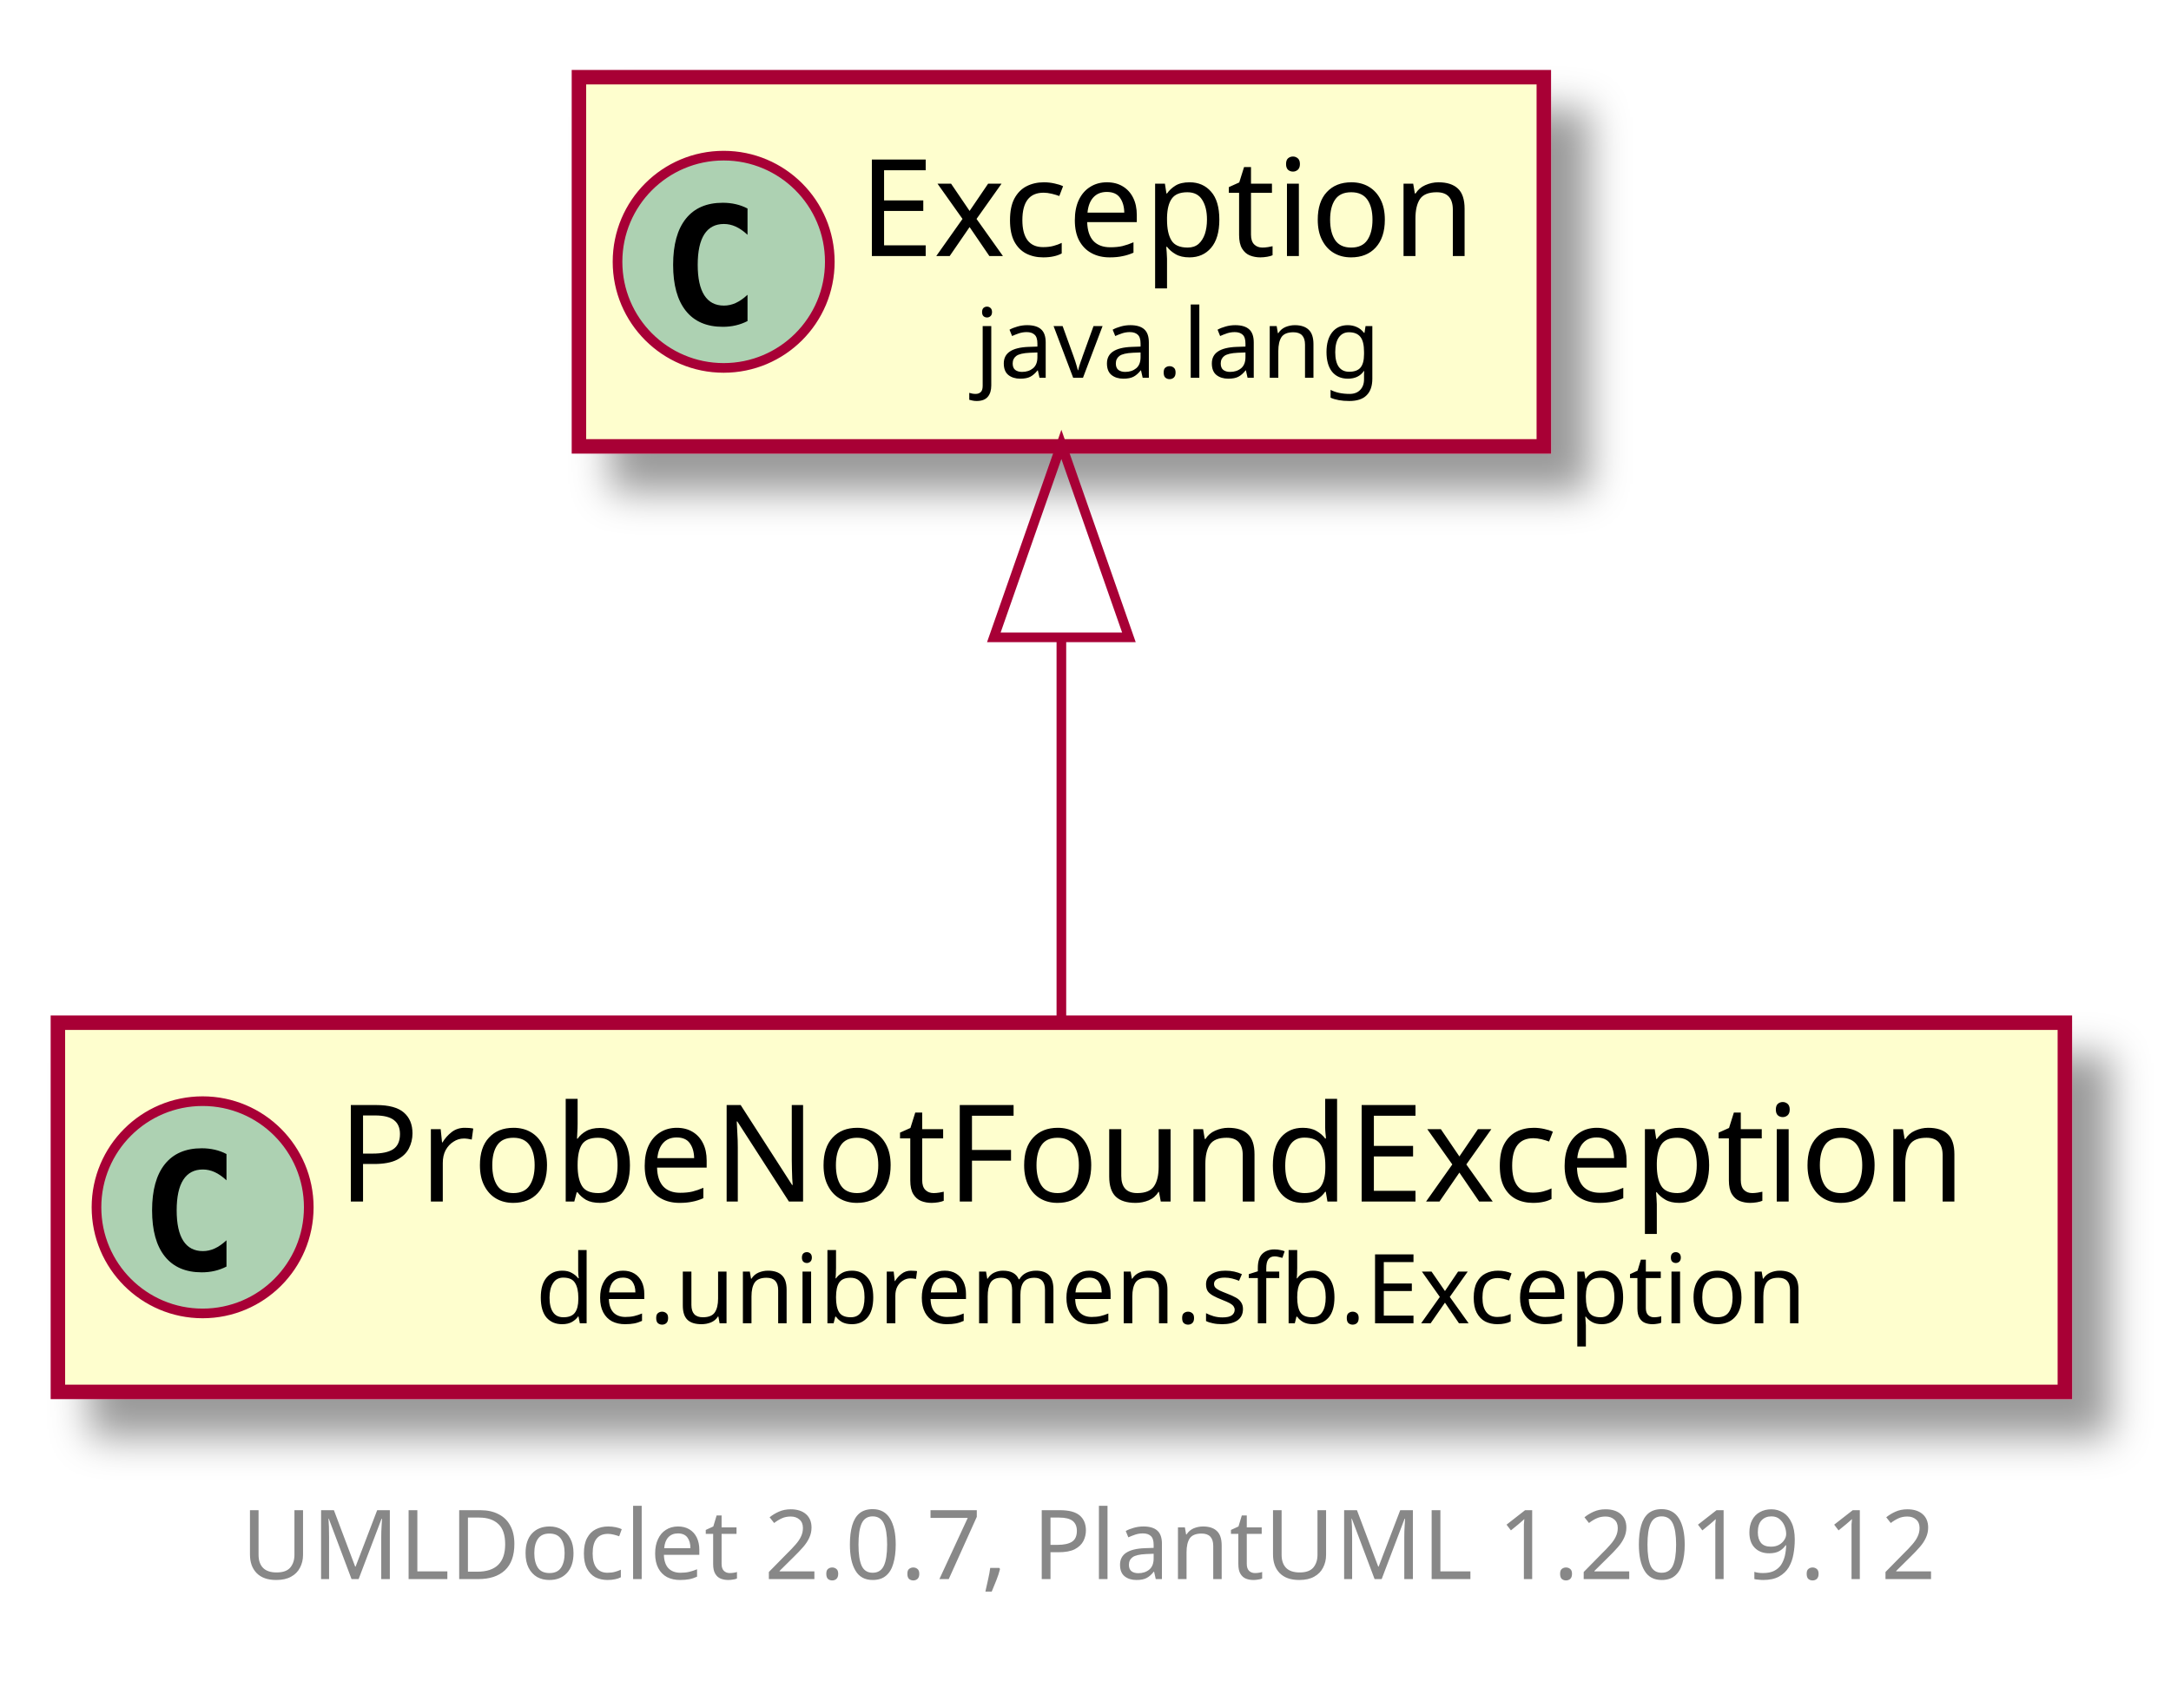
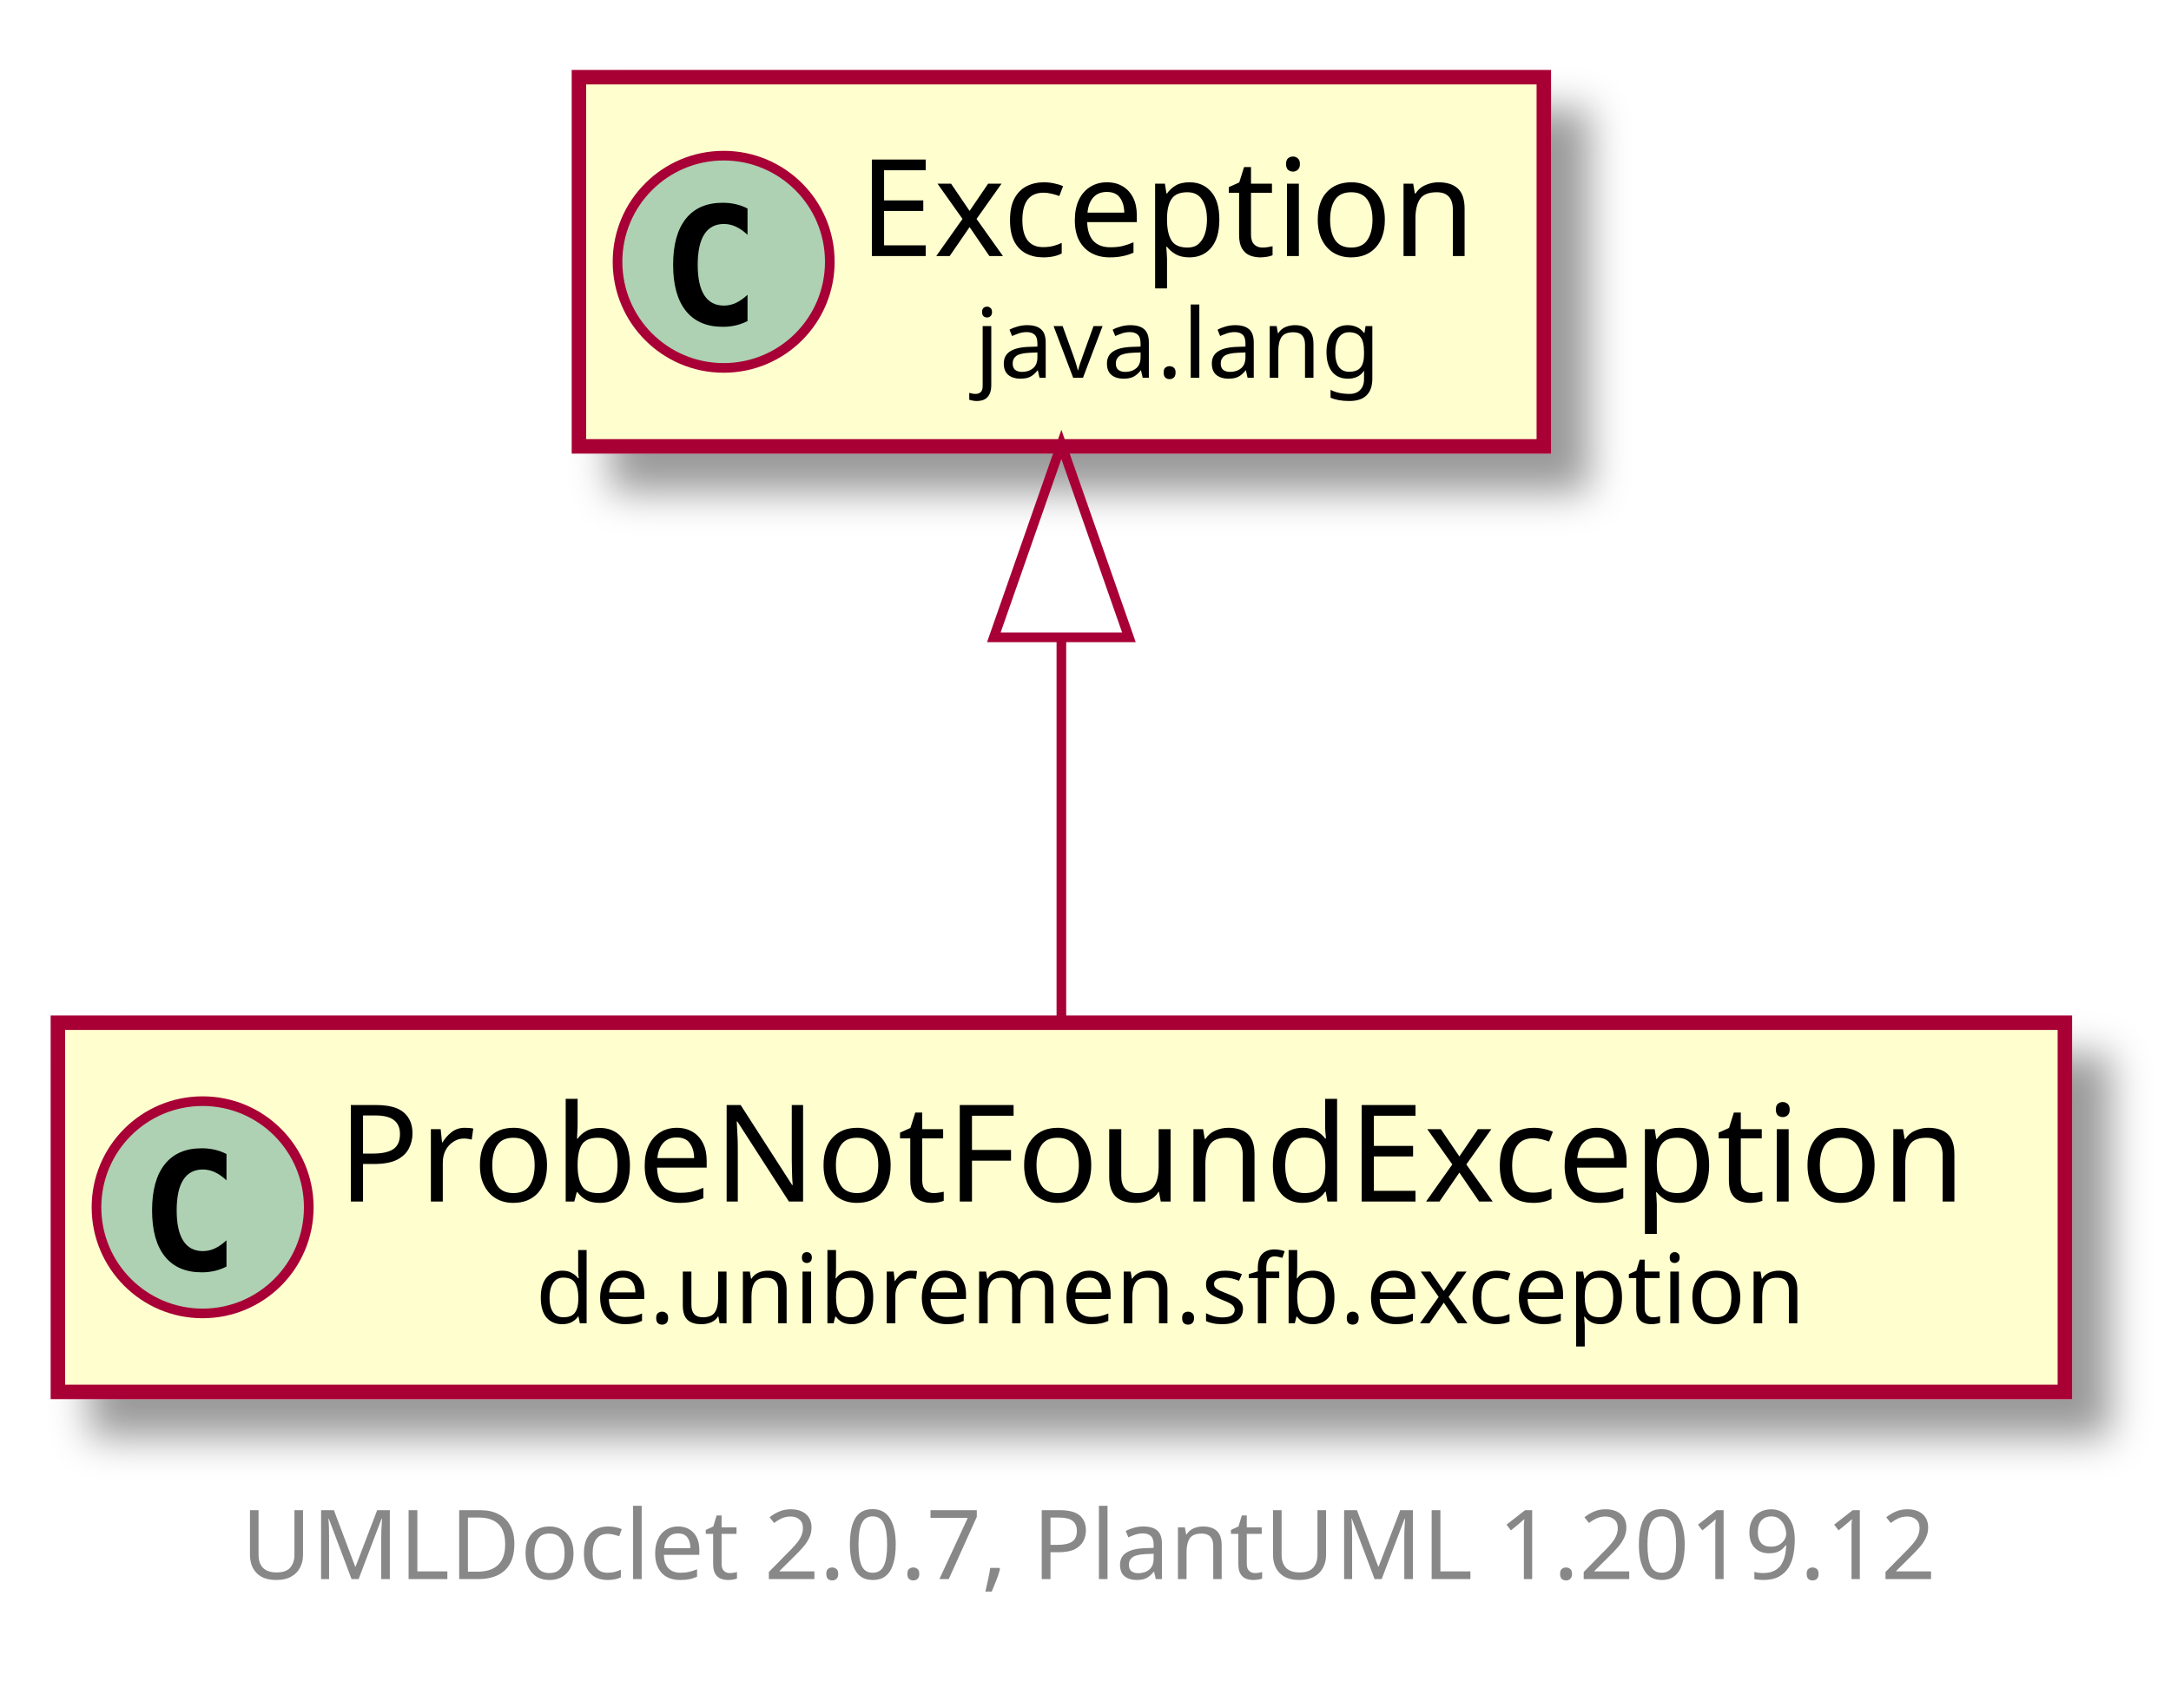
<svg xmlns="http://www.w3.org/2000/svg" xmlns:xlink="http://www.w3.org/1999/xlink" contentScriptType="application/ecmascript" contentStyleType="text/css" height="177px" preserveAspectRatio="none" style="width:225px;height:177px;" version="1.1" viewBox="0 0 225 177" width="225px" zoomAndPan="magnify">
  <defs>
    <filter height="300%" id="fre7pe7gnfn4j" width="300%" x="-1" y="-1">
      <feGaussianBlur result="blurOut" stdDeviation="2.0" />
      <feColorMatrix in="blurOut" result="blurOut2" type="matrix" values="0 0 0 0 0 0 0 0 0 0 0 0 0 0 0 0 0 0 .4 0" />
      <feOffset dx="4.0" dy="4.0" in="blurOut2" result="blurOut3" />
      <feBlend in="SourceGraphic" in2="blurOut3" mode="normal" />
    </filter>
  </defs>
  <g>
    <a href="ProbeNotFoundException.html" target="_top" title="ProbeNotFoundException.html" xlink:actuate="onRequest" xlink:href="ProbeNotFoundException.html" xlink:show="new" xlink:title="ProbeNotFoundException.html" xlink:type="simple">
-       <rect fill="#FEFECE" filter="url(#fre7pe7gnfn4j)" height="38.266" id="de.unibremen.sfb.Exception.ProbeNotFoundException" style="stroke: #A80036; stroke-width: 1.5;" width="208" x="6" y="106" />
+       <rect fill="#FEFECE" filter="url(#fre7pe7gnfn4j)" height="38.266" id="de.unibremen.sfb.exception.ProbeNotFoundException" style="stroke: #A80036; stroke-width: 1.5;" width="208" x="6" y="106" />
      <ellipse cx="21" cy="125.133" fill="#ADD1B2" rx="11" ry="11" style="stroke: #A80036; stroke-width: 1.0;" />
      <path d="M23.473,131.276 Q22.892,131.575 22.253,131.724 Q21.614,131.874 20.908,131.874 Q18.401,131.874 17.081,130.222 Q15.762,128.57 15.762,125.449 Q15.762,122.319 17.081,120.668 Q18.401,119.016 20.908,119.016 Q21.614,119.016 22.261,119.165 Q22.909,119.314 23.473,119.613 L23.473,122.336 Q22.842,121.755 22.249,121.485 Q21.655,121.215 21.024,121.215 Q19.68,121.215 18.995,122.282 Q18.31,123.349 18.31,125.449 Q18.31,127.54 18.995,128.607 Q19.68,129.674 21.024,129.674 Q21.655,129.674 22.249,129.404 Q22.842,129.134 23.473,128.553 Z " />
      <text fill="#000000" font-family="sans-serif" font-size="14" lengthAdjust="spacingAndGlyphs" textLength="176" x="35" y="124.535">ProbeNotFoundException</text>
-       <text fill="#000000" font-family="sans-serif" font-size="10" lengthAdjust="spacingAndGlyphs" textLength="135" x="55.5" y="137.156">de.unibremen.sfb.Exception</text>
+       <text fill="#000000" font-family="sans-serif" font-size="10" lengthAdjust="spacingAndGlyphs" textLength="135" x="55.5" y="137.156">de.unibremen.sfb.exception</text>
    </a>
    <a href="https://docs.oracle.com/en/java/javase/11/docs/api/java.base/java/lang/Exception.html?is-external=true" target="_top" title="https://docs.oracle.com/en/java/javase/11/docs/api/java.base/java/lang/Exception.html?is-external=true" xlink:actuate="onRequest" xlink:href="https://docs.oracle.com/en/java/javase/11/docs/api/java.base/java/lang/Exception.html?is-external=true" xlink:show="new" xlink:title="https://docs.oracle.com/en/java/javase/11/docs/api/java.base/java/lang/Exception.html?is-external=true" xlink:type="simple">
      <rect fill="#FEFECE" filter="url(#fre7pe7gnfn4j)" height="38.266" id="java.lang.Exception" style="stroke: #A80036; stroke-width: 1.5;" width="100" x="60" y="8" />
      <ellipse cx="75" cy="27.133" fill="#ADD1B2" rx="11" ry="11" style="stroke: #A80036; stroke-width: 1.0;" />
      <path d="M77.473,33.276 Q76.892,33.575 76.253,33.724 Q75.614,33.873 74.908,33.873 Q72.401,33.873 71.082,32.222 Q69.762,30.57 69.762,27.449 Q69.762,24.319 71.082,22.668 Q72.401,21.016 74.908,21.016 Q75.614,21.016 76.261,21.165 Q76.909,21.314 77.473,21.613 L77.473,24.336 Q76.842,23.755 76.249,23.485 Q75.655,23.215 75.024,23.215 Q73.68,23.215 72.995,24.282 Q72.31,25.349 72.31,27.449 Q72.31,29.541 72.995,30.607 Q73.68,31.674 75.024,31.674 Q75.655,31.674 76.249,31.404 Q76.842,31.134 77.473,30.553 Z " />
      <text fill="#000000" font-family="sans-serif" font-size="14" lengthAdjust="spacingAndGlyphs" textLength="68" x="89" y="26.535">Exception</text>
      <text fill="#000000" font-family="sans-serif" font-size="10" lengthAdjust="spacingAndGlyphs" textLength="44" x="101" y="39.156">java.lang</text>
    </a>
-     <path d="M110,66.43 C110,79.98 110,94.59 110,105.7 " fill="none" id="java.lang.Exception&lt;-de.unibremen.sfb.Exception.ProbeNotFoundException" style="stroke: #A80036; stroke-width: 1.0;" />
+     <path d="M110,66.43 C110,79.98 110,94.59 110,105.7 " fill="none" id="java.lang.Exception&lt;-de.unibremen.sfb.exception.ProbeNotFoundException" style="stroke: #A80036; stroke-width: 1.0;" />
    <polygon fill="none" points="103,66.06,110,46.06,117,66.06,103,66.06" style="stroke: #A80036; stroke-width: 1.0;" />
    <text fill="#888888" font-family="sans-serif" font-size="10" lengthAdjust="spacingAndGlyphs" textLength="182" x="25" y="163.668">UMLDoclet 2.0.7, PlantUML 1.2019.12</text>
  </g>
</svg>
